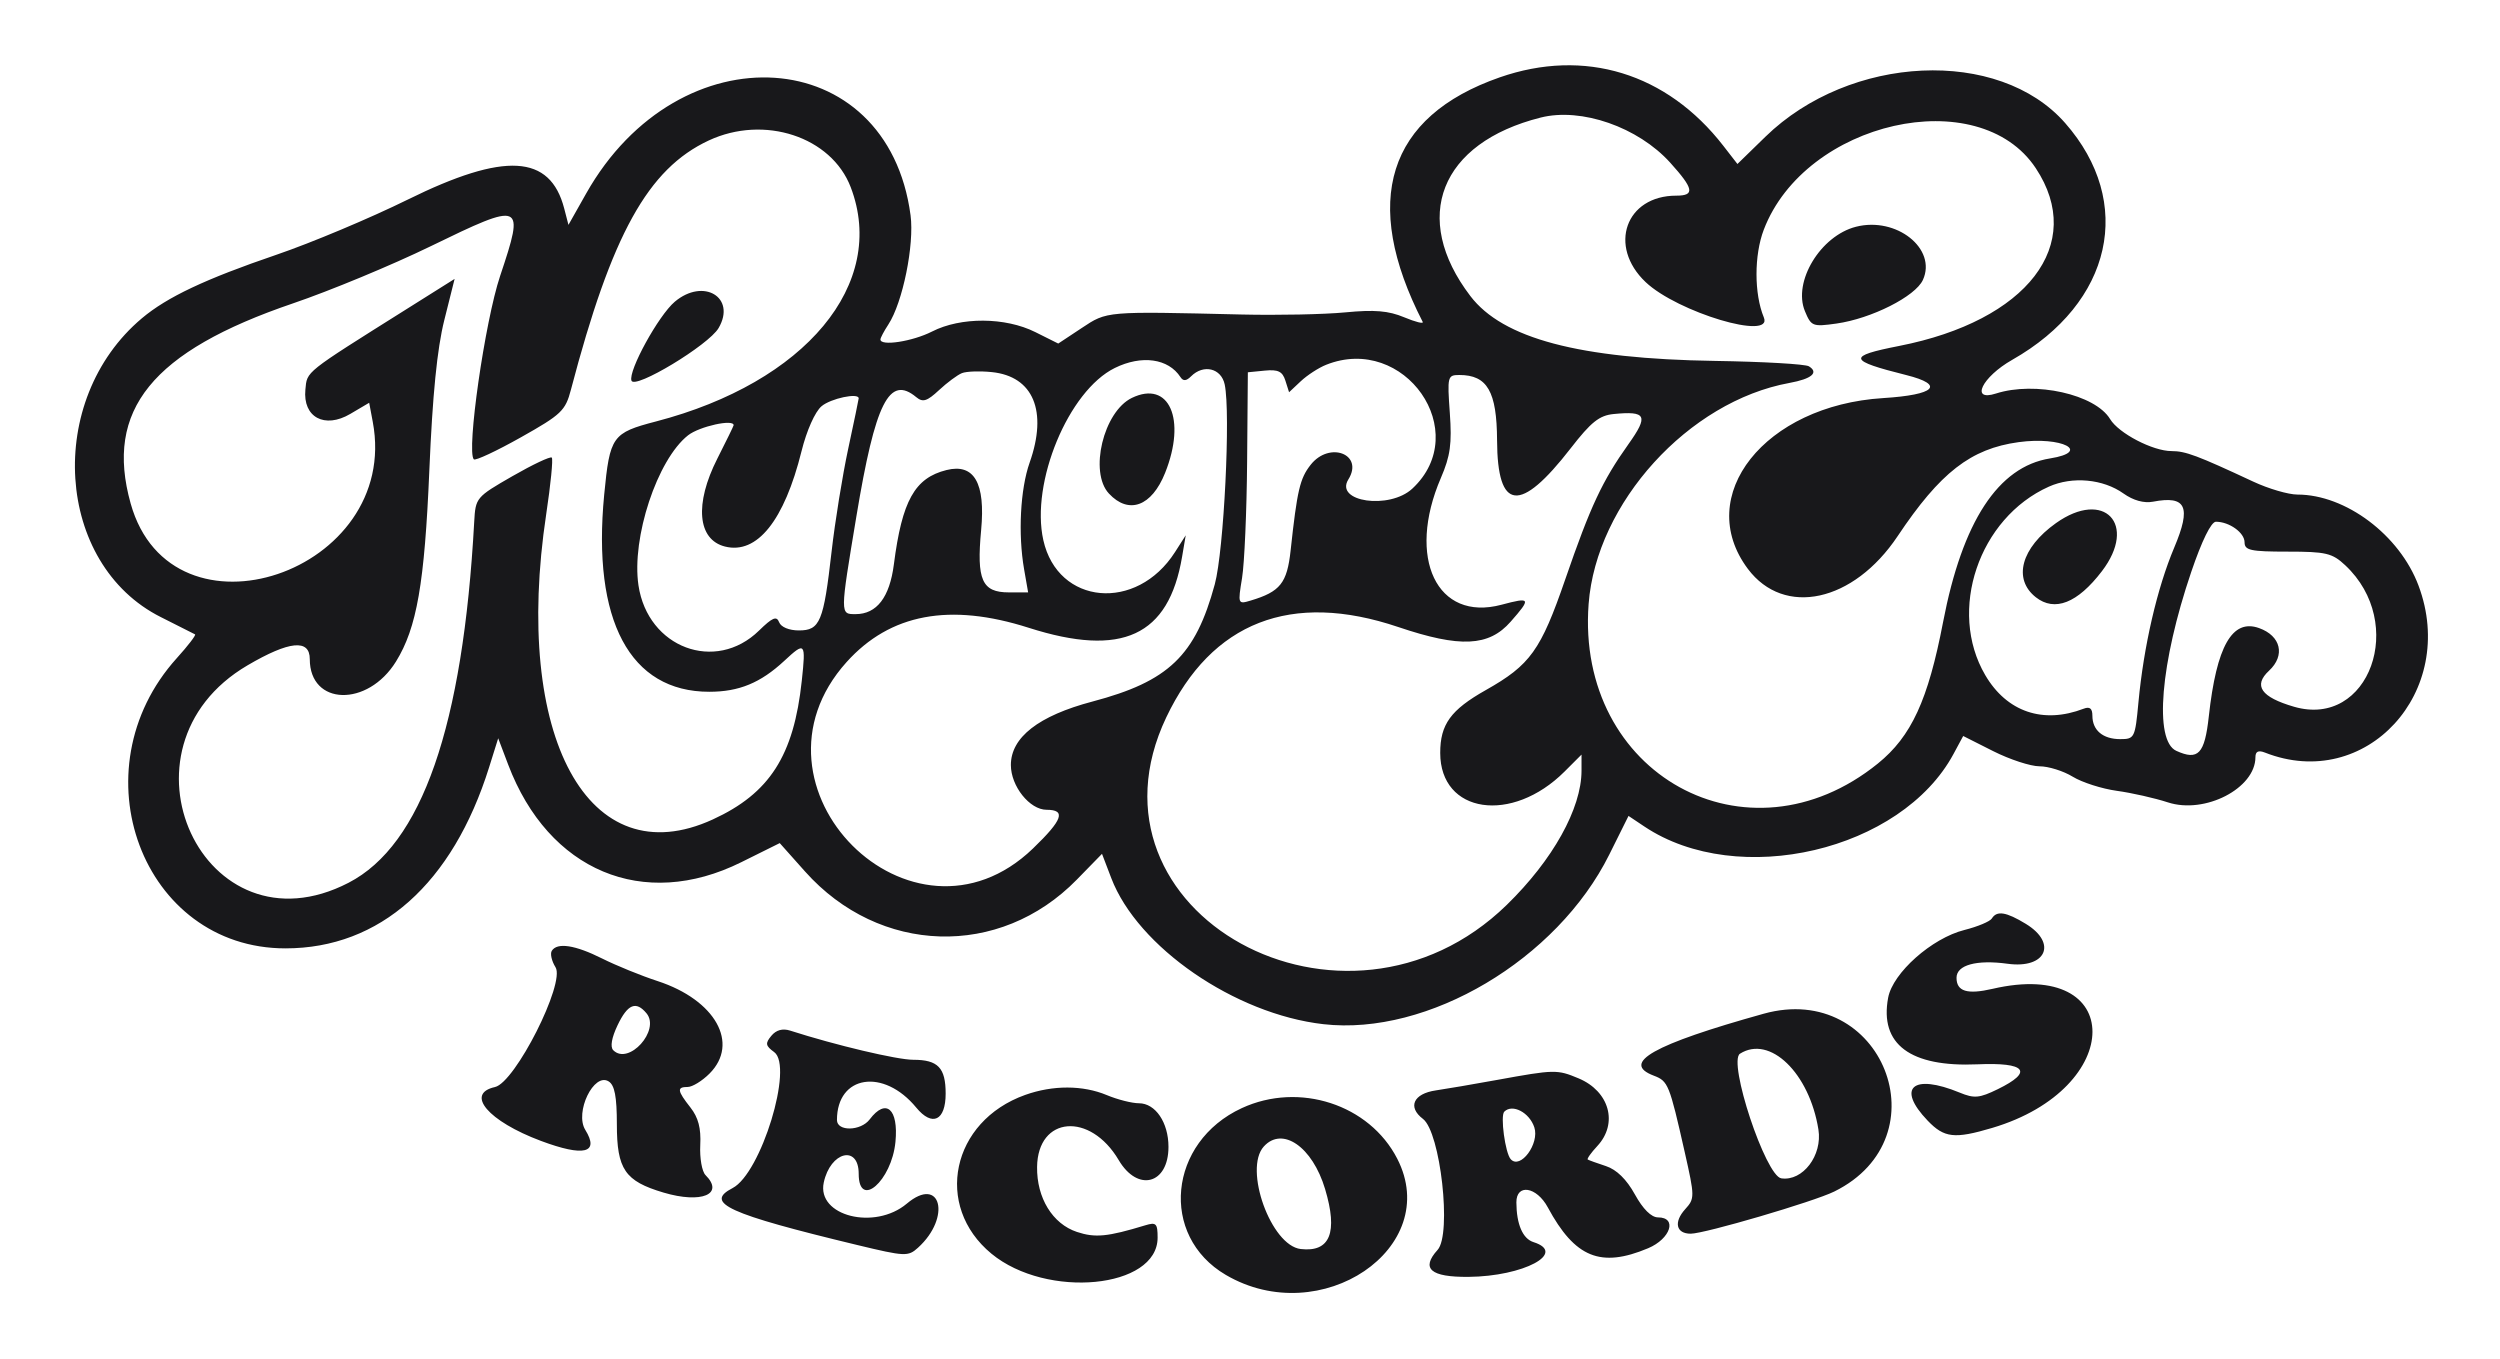
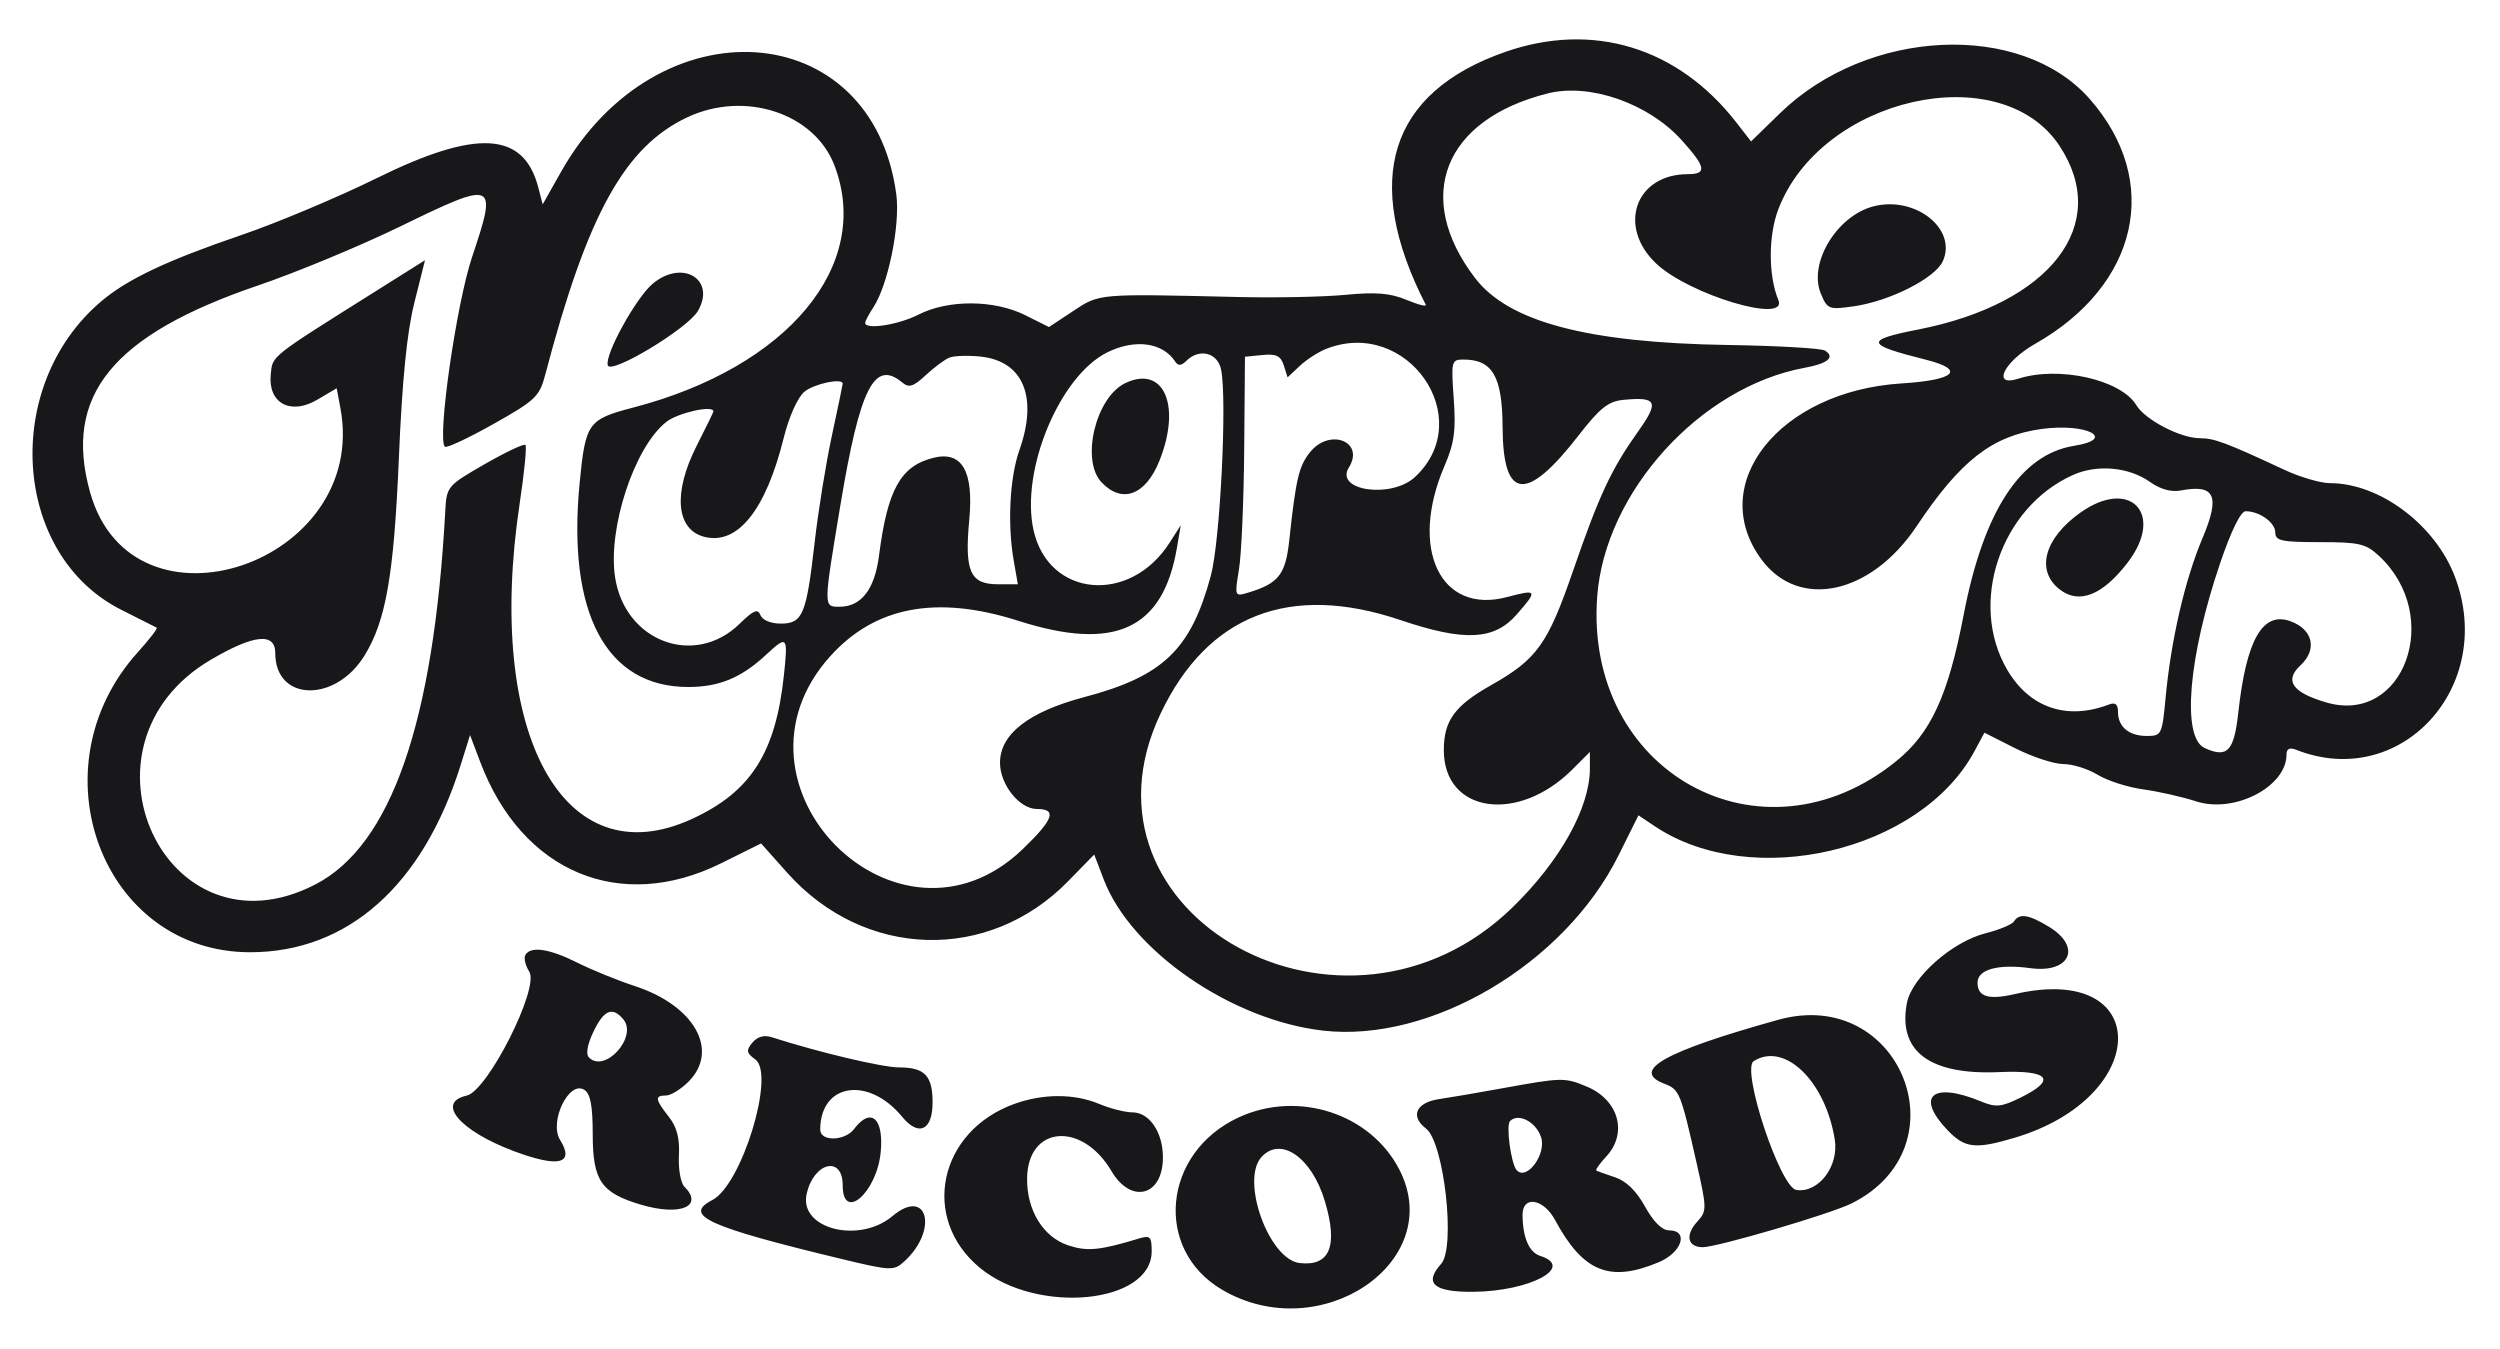
- <svg xmlns="http://www.w3.org/2000/svg" viewBox="20 68 460 250" version="1.1">
+ <svg xmlns="http://www.w3.org/2000/svg" viewBox="28 73 445 240" version="1.1">
  <path d="M 295.947 82.236 C 275.283 89.437, 270.381 105.007, 281.779 127.231 C 281.985 127.633, 280.450 127.250, 278.367 126.380 C 275.479 125.173, 272.911 124.959, 267.540 125.476 C 263.668 125.850, 255.100 126.027, 248.500 125.870 C 223.312 125.272, 223.749 125.235, 219.034 128.357 L 214.719 131.214 210.500 129.107 C 204.965 126.343, 196.802 126.297, 191.500 129 C 187.906 130.832, 182 131.743, 182 130.465 C 182 130.170, 182.657 128.927, 183.460 127.701 C 186.101 123.671, 188.262 113.033, 187.542 107.608 C 183.328 75.835, 144.977 73.264, 127.852 103.608 L 124.596 109.378 123.820 106.384 C 121.232 96.399, 112.874 95.921, 95 104.738 C 88.125 108.129, 77.272 112.687, 70.883 114.868 C 57.778 119.339, 50.750 122.657, 46.111 126.560 C 28.227 141.609, 30.155 171.825, 49.622 181.560 C 52.855 183.177, 55.676 184.601, 55.890 184.724 C 56.105 184.847, 54.599 186.809, 52.543 189.084 C 33.917 209.701, 46.184 242.500, 72.521 242.500 C 89.908 242.500, 103.283 230.606, 109.999 209.172 L 111.668 203.843 113.498 208.672 C 120.916 228.254, 138.389 235.582, 156.376 226.654 L 163.473 223.131 168.116 228.341 C 181.813 243.709, 203.947 244.376, 218.134 229.850 L 222.768 225.105 224.473 229.569 C 229.321 242.263, 247.218 254.590, 263.500 256.449 C 282.747 258.648, 306.493 244.566, 316.099 225.259 L 319.647 218.128 322.573 220.084 C 339.809 231.601, 369.850 224.548, 379.445 206.733 L 381.227 203.424 386.754 206.212 C 389.794 207.745, 393.628 209, 395.273 209 C 396.918 209, 399.667 209.860, 401.382 210.912 C 403.097 211.964, 406.750 213.134, 409.500 213.513 C 412.250 213.891, 416.473 214.846, 418.884 215.634 C 425.694 217.860, 435 213.058, 435 207.316 C 435 206.263, 435.545 206.001, 436.750 206.475 C 455.299 213.782, 472.316 195.283, 465.010 175.755 C 461.528 166.449, 451.620 159, 442.724 159 C 441.060 159, 437.404 157.929, 434.600 156.619 C 424.249 151.788, 422.141 151, 419.559 151 C 416.124 151, 409.837 147.725, 408.261 145.115 C 405.514 140.565, 394.458 138.089, 387.250 140.410 C 382.463 141.952, 384.677 137.375, 390.250 134.208 C 408.700 123.727, 412.825 105.260, 399.984 90.635 C 387.774 76.728, 360.416 77.984, 344.828 93.167 L 339.687 98.175 337.099 94.837 C 326.710 81.440, 311.550 76.798, 295.947 82.236 M 303.500 89.627 C 284.975 94.287, 279.548 108.052, 290.549 122.475 C 296.513 130.294, 310.557 134.017, 335.570 134.408 C 344.408 134.546, 352.178 134.992, 352.836 135.399 C 354.710 136.557, 353.361 137.711, 349.261 138.460 C 330.689 141.850, 313.713 160.528, 312.307 179.121 C 309.936 210.470, 341.538 227.909, 365.529 208.490 C 371.696 203.497, 374.765 196.837, 377.530 182.445 C 381.084 163.942, 387.664 153.877, 397.204 152.351 C 404.907 151.120, 399.397 148.263, 391.426 149.355 C 382.624 150.561, 376.989 154.941, 369.169 166.649 C 361.054 178.800, 348.285 181.589, 341.605 172.669 C 331.545 159.234, 344.710 142.608, 366.484 141.249 C 376.103 140.649, 377.948 138.816, 370.750 137.012 C 360.014 134.320, 359.824 133.544, 369.443 131.654 C 393.051 127.015, 403.856 112.959, 394.584 98.948 C 384.087 83.086, 352.161 90.302, 344.538 110.260 C 342.749 114.946, 342.752 122.067, 344.545 126.404 C 346.341 130.747, 328.660 125.464, 322.794 119.905 C 315.825 113.301, 319.123 104, 328.434 104 C 331.899 104, 331.669 102.746, 327.318 97.930 C 321.402 91.381, 310.975 87.747, 303.500 89.627 M 150.398 93.853 C 139.215 99.078, 132.549 111.136, 125.051 139.705 C 124.034 143.579, 123.307 144.271, 115.828 148.477 C 111.363 150.988, 107.474 152.807, 107.186 152.520 C 105.786 151.120, 109.225 127.123, 112.022 118.774 C 116.583 105.161, 116.261 105.024, 99.191 113.333 C 92.123 116.773, 80.748 121.492, 73.912 123.820 C 47.981 132.652, 39.225 143.444, 44.039 160.641 C 51.577 187.562, 93.789 173.340, 88.590 145.630 L 87.930 142.109 84.452 144.161 C 79.727 146.949, 75.699 144.768, 76.191 139.688 C 76.523 136.265, 75.878 136.779, 94.757 124.909 L 103.649 119.318 101.749 126.909 C 100.431 132.169, 99.588 140.640, 99.001 154.500 C 98.118 175.365, 96.698 183.517, 92.866 189.717 C 87.650 198.157, 77 197.861, 77 189.277 C 77 185.543, 73.230 185.917, 65.562 190.411 C 39.605 205.623, 57.508 244.200, 84.135 230.430 C 97.611 223.461, 105.196 201.669, 107.255 164.008 C 107.496 159.584, 107.602 159.458, 114.278 155.620 C 118.006 153.477, 121.269 151.936, 121.529 152.195 C 121.788 152.455, 121.328 157.130, 120.506 162.584 C 114.316 203.657, 128.290 229.279, 151.157 218.778 C 161.616 213.975, 166.060 207.046, 167.530 193.250 C 168.285 186.166, 168.157 186.021, 164.302 189.601 C 159.932 193.657, 155.978 195.286, 150.500 195.286 C 135.908 195.286, 128.931 182.196, 131.171 159.024 C 132.212 148.259, 132.640 147.653, 140.698 145.550 C 168.247 138.363, 183.324 120.229, 176.533 102.448 C 172.983 93.151, 160.609 89.082, 150.398 93.853 M 361.500 109.723 C 354.971 111.389, 349.860 119.833, 352.103 125.249 C 353.262 128.047, 353.525 128.150, 357.909 127.533 C 364.327 126.630, 372.433 122.540, 373.815 119.506 C 376.430 113.768, 368.946 107.824, 361.500 109.723 M 144.165 123.515 C 141.176 126.029, 135.569 136.238, 136.189 138.036 C 136.768 139.714, 150.392 131.493, 152.221 128.362 C 155.513 122.724, 149.444 119.072, 144.165 123.515 M 225.120 135.710 C 216.600 139.908, 209.599 156.783, 211.974 167.398 C 214.645 179.334, 229.135 180.644, 236.199 169.589 L 238.173 166.500 237.503 170.453 C 235.032 185.036, 226.469 189, 209.288 183.513 C 194.755 178.871, 183.787 180.930, 175.790 189.802 C 155.112 212.740, 187.865 245.523, 210.073 224.117 C 215.547 218.841, 216.193 217, 212.573 217 C 209.463 217, 206 212.661, 206 208.765 C 206 203.676, 211.100 199.705, 221 197.087 C 235.033 193.375, 239.955 188.658, 243.523 175.500 C 245.196 169.331, 246.453 143.998, 245.347 138.750 C 244.714 135.748, 241.448 134.952, 239.158 137.242 C 238.280 138.120, 237.709 138.163, 237.208 137.391 C 234.978 133.954, 230.071 133.271, 225.120 135.710 M 264.001 135.123 C 262.626 135.672, 260.531 137.032, 259.345 138.146 L 257.189 140.171 256.509 138.029 C 255.973 136.341, 255.168 135.951, 252.716 136.193 L 249.604 136.500 249.469 153 C 249.394 162.075, 248.975 171.686, 248.537 174.359 C 247.752 179.149, 247.774 179.207, 250.120 178.504 C 255.565 176.874, 256.823 175.296, 257.476 169.276 C 258.678 158.188, 259.180 156.042, 261.156 153.529 C 264.625 149.118, 270.991 151.581, 268.098 156.215 C 265.513 160.354, 275.678 161.812, 279.873 157.904 C 291.070 147.472, 278.452 129.361, 264.001 135.123 M 197 136.653 C 196.175 136.981, 194.279 138.387, 192.786 139.777 C 190.572 141.840, 189.800 142.079, 188.591 141.076 C 183.615 136.946, 181.063 142.026, 177.577 163 C 174.549 181.218, 174.551 181, 177.439 181 C 181.317 181, 183.693 177.911, 184.471 171.859 C 185.979 160.122, 188.313 155.939, 194.163 154.487 C 199.245 153.227, 201.342 156.862, 200.530 165.528 C 199.668 174.725, 200.678 177, 205.623 177 L 209.176 177 208.435 172.750 C 207.304 166.266, 207.733 157.984, 209.452 153.124 C 212.804 143.648, 210.133 137.249, 202.498 136.467 C 200.299 136.241, 197.825 136.325, 197 136.653 M 286.766 143.978 C 287.173 149.657, 286.866 151.884, 285.118 155.948 C 278.775 170.693, 284.393 182.444, 296.270 179.273 C 301.657 177.836, 301.773 178.050, 297.958 182.395 C 293.941 186.971, 288.674 187.220, 277.281 183.373 C 257.589 176.724, 242.945 182.428, 234.590 200 C 217.486 235.976, 267.477 263.505, 297.243 234.501 C 305.725 226.238, 311 216.764, 311 209.797 L 311 206.846 307.894 209.952 C 298.178 219.668, 285 217.701, 285 206.535 C 285 201.281, 286.928 198.622, 293.376 194.983 C 301.577 190.355, 303.498 187.679, 308.008 174.597 C 312.662 161.101, 314.806 156.515, 319.636 149.725 C 323.368 144.479, 322.933 143.590, 316.921 144.180 C 314.274 144.439, 312.763 145.643, 308.995 150.500 C 299.672 162.516, 295.523 162.061, 295.460 149.016 C 295.417 140.031, 293.667 137, 288.523 137 C 286.350 137, 286.285 137.255, 286.766 143.978 M 228.269 141.212 C 223.040 143.735, 220.364 154.867, 224.039 158.811 C 227.692 162.733, 231.910 161.182, 234.380 155.009 C 238.329 145.138, 235.125 137.903, 228.269 141.212 M 171.161 142.750 C 169.962 143.767, 168.424 147.221, 167.486 151 C 164.308 163.795, 159.298 170.045, 153.403 168.565 C 148.336 167.293, 147.761 160.725, 151.987 152.391 C 153.630 149.151, 154.980 146.387, 154.987 146.250 C 155.048 145.052, 148.694 146.452, 146.602 148.099 C 140.931 152.559, 136.169 166.976, 137.480 175.717 C 139.202 187.198, 151.647 191.862, 159.660 184.028 C 162.137 181.607, 162.897 181.290, 163.358 182.490 C 163.699 183.380, 165.190 184, 166.990 184 C 170.884 184, 171.543 182.414, 173.012 169.500 C 173.638 164, 175.017 155.471, 176.075 150.547 C 177.134 145.623, 178 141.460, 178 141.297 C 178 140.221, 172.851 141.315, 171.161 142.750 M 397 157.540 C 384.093 163.314, 378.332 180.359, 385.281 192.216 C 389.253 198.995, 395.923 201.269, 403.407 198.397 C 404.521 197.970, 405 198.359, 405 199.693 C 405 202.372, 406.935 204, 410.120 204 C 412.750 204, 412.862 203.775, 413.471 197.250 C 414.437 186.913, 416.912 176.203, 420.056 168.759 C 423.234 161.234, 422.269 159.142, 416.159 160.310 C 414.488 160.629, 412.524 160.085, 410.724 158.804 C 406.967 156.128, 401.318 155.608, 397 157.540 M 398.304 164.250 C 391.887 168.808, 390.328 174.539, 394.591 177.893 C 398.067 180.627, 402.268 178.971, 406.750 173.101 C 413.358 164.447, 407.164 157.957, 398.304 164.250 M 423.183 173.250 C 417.503 189.968, 416.309 204.272, 420.436 206.153 C 424.468 207.990, 425.661 206.730, 426.418 199.835 C 427.842 186.878, 430.729 181.802, 435.671 183.568 C 439.695 185.005, 440.534 188.601, 437.500 191.413 C 434.548 194.149, 436.029 196.278, 442.112 198.044 C 455.933 202.054, 462.932 182.668, 451.514 172 C 449.127 169.769, 447.987 169.500, 440.919 169.500 C 434.106 169.500, 433 169.261, 433 167.785 C 433 166.015, 430.194 164, 427.729 164 C 426.853 164, 425.146 167.474, 423.183 173.250 M 386.500 237.001 C 386.160 237.551, 383.887 238.503, 381.449 239.117 C 375.455 240.626, 368.279 246.997, 367.421 251.571 C 365.813 260.142, 371.478 264.376, 383.832 263.836 C 392.796 263.443, 394.217 265.173, 387.590 268.409 C 384.207 270.061, 383.264 270.146, 380.590 269.044 C 371.936 265.479, 368.886 268.140, 374.687 274.195 C 377.745 277.387, 379.621 277.599, 386.568 275.535 C 411.123 268.241, 411.179 244.250, 386.629 249.946 C 381.968 251.027, 380 250.424, 380 247.912 C 380 245.555, 383.678 244.547, 389.412 245.333 C 396.460 246.299, 398.612 241.563, 392.750 237.989 C 389.129 235.782, 387.420 235.511, 386.500 237.001 M 121.525 242.959 C 121.199 243.487, 121.510 244.843, 122.216 245.974 C 124.040 248.896, 114.795 267.186, 111.074 268.015 C 105.534 269.249, 109.842 274.301, 119.522 277.922 C 127.458 280.891, 130.339 280.179, 127.695 275.901 C 125.698 272.669, 129.273 265.264, 132 266.983 C 133.098 267.675, 133.501 269.788, 133.503 274.862 C 133.506 283.166, 134.980 285.323, 142.093 287.435 C 149.082 289.511, 153.335 287.735, 149.812 284.212 C 149.159 283.559, 148.726 281.076, 148.849 278.694 C 149.009 275.601, 148.491 273.623, 147.037 271.774 C 144.595 268.669, 144.507 268, 146.545 268 C 147.395 268, 149.195 266.895, 150.545 265.545 C 156.108 259.982, 151.629 251.993, 141 248.520 C 137.975 247.532, 133.377 245.661, 130.783 244.362 C 125.802 241.868, 122.508 241.369, 121.525 242.959 M 133.632 256.646 C 132.537 258.942, 132.244 260.644, 132.840 261.240 C 135.679 264.079, 141.545 257.566, 138.957 254.448 C 137.023 252.118, 135.489 252.752, 133.632 256.646 M 344.500 254.530 C 324.186 260.194, 318.161 263.590, 324.291 265.920 C 326.943 266.929, 327.159 267.461, 329.988 279.986 C 331.845 288.204, 331.848 288.536, 330.080 290.486 C 327.919 292.871, 328.396 295, 331.091 295 C 333.660 295, 353.712 289.111, 357.500 287.245 C 377.761 277.260, 366.312 248.448, 344.500 254.530 M 161.929 258.586 C 160.771 259.980, 160.847 260.415, 162.451 261.588 C 166.049 264.219, 160.029 283.899, 154.799 286.604 C 149.512 289.338, 153.875 291.331, 177.748 297.085 C 186.529 299.202, 187.092 299.227, 188.906 297.585 C 195.096 291.983, 193.128 284.190, 186.856 289.468 C 180.936 294.449, 170.258 291.741, 171.571 285.591 C 172.787 279.895, 178 278.586, 178 283.976 C 178 290.570, 184.073 285.295, 184.764 278.100 C 185.348 272.028, 183.022 269.994, 180.029 273.961 C 178.388 276.137, 174 276.224, 174 274.082 C 174 265.825, 182.572 264.483, 188.590 271.797 C 191.537 275.378, 194 274.210, 194 269.231 C 194 264.468, 192.596 263, 188.043 263 C 185.067 263, 173.745 260.317, 165.391 257.633 C 164.004 257.187, 162.819 257.513, 161.929 258.586 M 340.158 261.881 C 337.881 263.324, 344.869 284.399, 347.763 284.817 C 351.708 285.386, 355.351 280.595, 354.590 275.837 C 352.925 265.428, 345.655 258.397, 340.158 261.881 M 295.500 266.699 C 291.100 267.500, 286.014 268.370, 284.197 268.633 C 280.063 269.231, 278.948 271.695, 281.825 273.878 C 285.044 276.322, 287.143 295.079, 284.521 297.976 C 281.395 301.431, 283.202 303.007, 290.219 302.944 C 300.340 302.853, 308.411 298.535, 302.165 296.552 C 300.178 295.922, 299.038 293.281, 299.014 289.250 C 298.992 285.743, 302.732 286.331, 304.797 290.158 C 309.790 299.416, 314.524 301.345, 323.250 297.678 C 327.401 295.933, 328.665 292, 325.075 292 C 323.846 292, 322.306 290.471, 320.817 287.771 C 319.288 284.999, 317.454 283.205, 315.492 282.561 C 313.847 282.022, 312.342 281.479, 312.149 281.356 C 311.957 281.233, 312.744 280.118, 313.899 278.878 C 317.781 274.711, 316.144 268.794, 310.452 266.415 C 306.510 264.768, 306.069 264.777, 295.500 266.699 M 208.637 269.465 C 195.068 274.302, 191.758 289.885, 202.432 298.683 C 212.601 307.065, 233 305.094, 233 295.728 C 233 293.121, 232.731 292.849, 230.750 293.451 C 223.769 295.574, 221.525 295.792, 218.157 294.677 C 213.671 293.192, 210.745 288.418, 210.823 282.714 C 210.952 273.359, 220.591 272.557, 225.846 281.463 C 229.351 287.405, 235 285.899, 235 279.023 C 235 274.542, 232.600 271, 229.565 271 C 228.289 271, 225.629 270.325, 223.654 269.500 C 219.243 267.657, 213.745 267.644, 208.637 269.465 M 248.500 271.890 C 234.948 278.145, 233.289 295.397, 245.549 302.582 C 263.031 312.827, 285.504 297.603, 277.097 281.210 C 271.974 271.220, 259.066 267.014, 248.500 271.890 M 296.786 272.547 C 296.031 273.302, 296.960 280.166, 297.970 281.290 C 299.737 283.257, 303.311 278.432, 302.314 275.426 C 301.404 272.684, 298.278 271.055, 296.786 272.547 M 252.536 278.961 C 248.788 283.101, 253.867 297.190, 259.336 297.822 C 264.734 298.447, 266.216 294.790, 263.814 286.772 C 261.489 279.013, 255.956 275.181, 252.536 278.961" stroke="none" fill="#18181b" fill-rule="evenodd" />
</svg>
